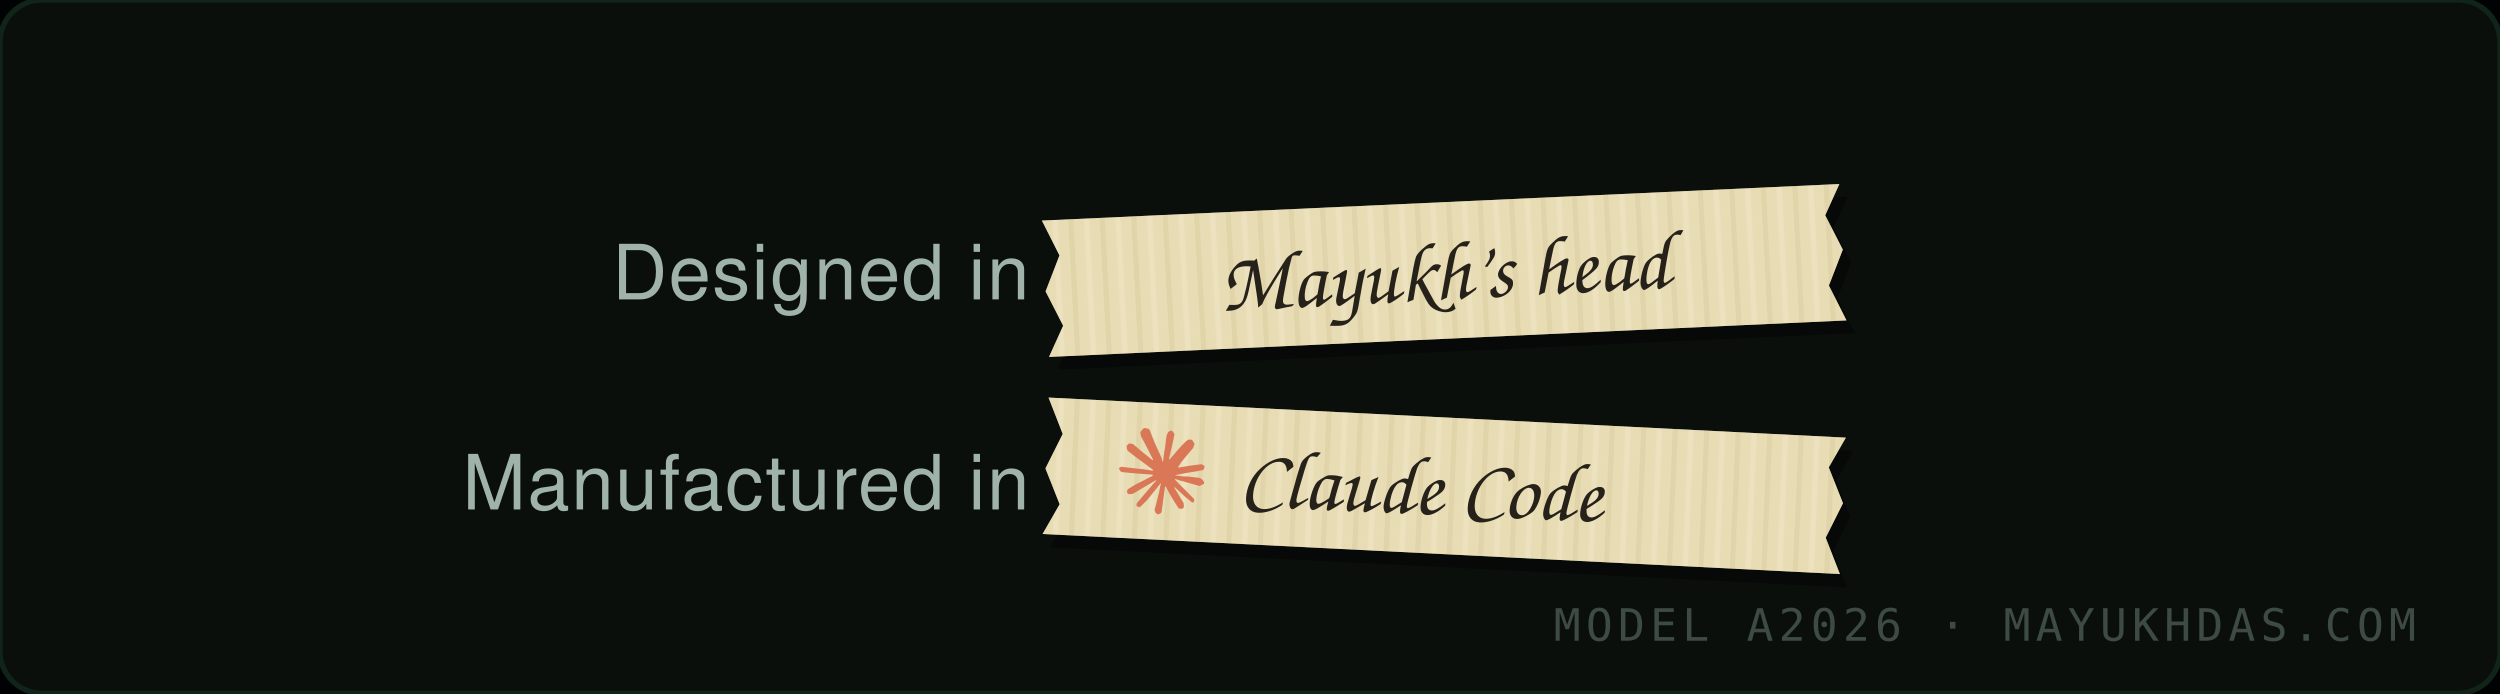
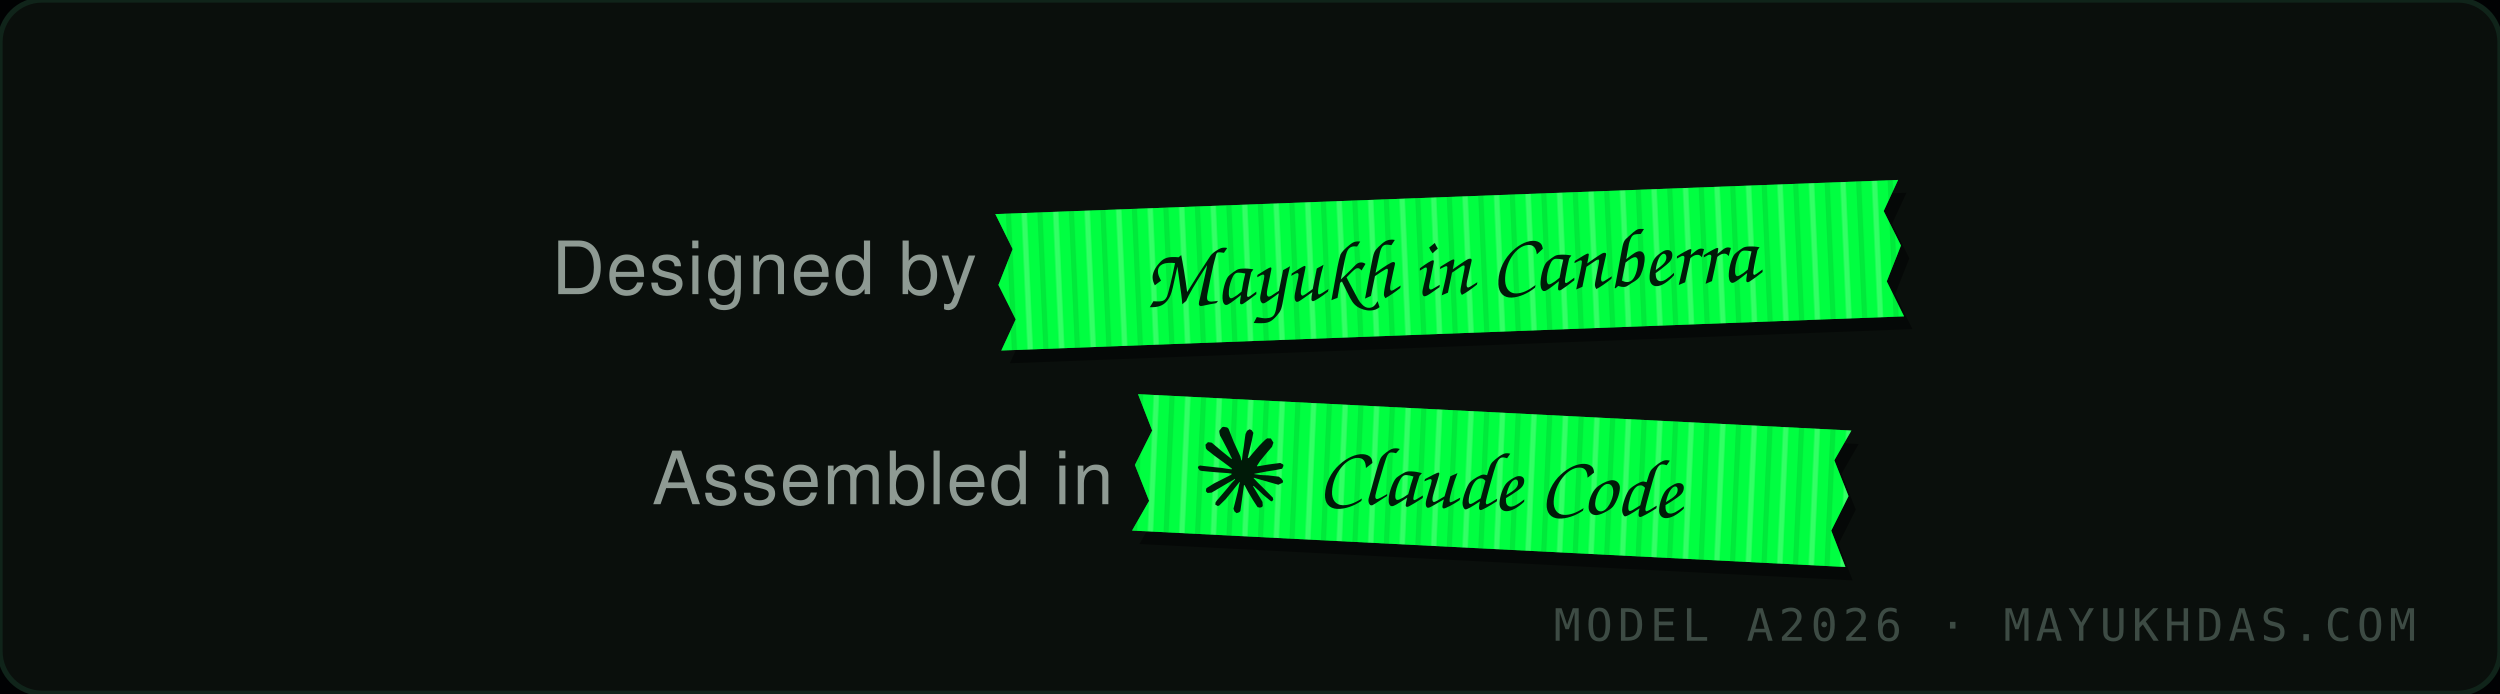
- <svg xmlns="http://www.w3.org/2000/svg" viewBox="22 68 476 132" width="476" height="132" role="img" aria-label="This website: designed in Mayukh's head, manufactured in Claude Code">
+ <svg xmlns="http://www.w3.org/2000/svg" viewBox="22 68 476 132" width="476" height="132" role="img" aria-label="This website: designed by Mayukh in Canberra, assembled in Claude Code">
  <style>
.t{font-family:ui-monospace,'JetBrains Mono','SF Mono',SFMono-Regular,Menlo,Consolas,monospace}
</style>
  <defs>
    <pattern id="grain" width="6" height="27" patternUnits="userSpaceOnUse">
-       <rect width="6" height="27" fill="#e8dcb5" />
-       <rect x="0" width="1" height="27" fill="#d9cc9f" />
-       <rect x="3" width="1" height="27" fill="#f1e8c9" />
+       <rect width="6" height="27" fill="#00ff41" />
+       <rect x="0" width="1" height="27" fill="#00d936" />
+       <rect x="3" width="1" height="27" fill="#5cff84" />
    </pattern>
  </defs>
  <rect x="1" y="1" width="518" height="304" rx="12" fill="#010203" stroke="#10241a" />
  <rect x="1" y="1" width="518" height="3" rx="1.5" fill="#00ff41" opacity=".55" />
  <rect x="22" y="20" width="34" height="34" rx="9" fill="#00ff41" />
  <text class="t" x="39" y="43" text-anchor="middle" font-size="15" font-weight="700" fill="#010203">&gt;_</text>
  <text class="t" x="68" y="36" font-size="14.5" fill="#d8e4dc" font-weight="600">This Website · mayukhdas.com</text>
  <text class="t" x="68" y="51" font-size="9" fill="#7d8f85" letter-spacing="1.1">HTML · CSS · JAVASCRIPT · CLOUDFLARE WORKERS</text>
  <rect x="22" y="68" width="476" height="132" rx="8" fill="#0a0f0c" stroke="#10241a" />
  <clipPath id="c">
    <rect x="22" y="68" width="476" height="132" rx="8" />
  </clipPath>
  <g clip-path="url(#c)">
    <g transform="translate(22,68)">
-       <g font-family="-apple-system,'Helvetica Neue',Helvetica,Arial,sans-serif" font-size="14.5" letter-spacing=".3">
-         <text x="196" y="57" text-anchor="end" fill="#9fb3a8">Designed in</text>
-         <text x="204" y="57" fill="#56645c">California.</text>
-         <text x="196" y="97" text-anchor="end" fill="#9fb3a8">Manufactured in</text>
-         <text x="204" y="97" fill="#56645c">China.</text>
+       <g font-family="-apple-system,'SF Pro Text','Helvetica Neue',Helvetica,Arial,sans-serif" font-size="14" font-weight="300" letter-spacing=".35" fill="#8e9a93">
+         <text x="186" y="56" text-anchor="end">Designed by</text>
+         <text x="194" y="56" fill="#4a5750">Apple in California</text>
+         <text x="212" y="96" text-anchor="end">Assembled in</text>
+         <text x="220" y="96" fill="#4a5750">China</text>
      </g>
-       <g transform="rotate(-3 275 52)">
-         <polygon points="199.0,38.0 351.0,39.0 348.0,44.8 351.0,51.5 348.0,58.2 351.0,65.0 199.0,64.0 202.0,58.2 199.0,51.5 202.0,44.8" fill="#000" opacity=".4" transform="translate(1.5,2.5)" />
-         <polygon points="199.0,38.0 351.0,39.0 348.0,44.8 351.0,51.5 348.0,58.2 351.0,65.0 199.0,64.0 202.0,58.2 199.0,51.5 202.0,44.8" fill="#e8dcb5" />
-         <polygon points="199.0,38.0 351.0,39.0 348.0,44.8 351.0,51.5 348.0,58.2 351.0,65.0 199.0,64.0 202.0,58.2 199.0,51.5 202.0,44.8" fill="url(#grain)" opacity=".5" />
-         <text x="275" y="57" text-anchor="middle" font-family="'Bradley Hand','Marker Felt','Segoe Print','Comic Sans MS',cursive" font-size="16" fill="#26221a">Mayukh’s head</text>
+       <g transform="rotate(-2.5 276 50)">
+         <polygon points="190.0,37.0 362.0,38.0 359.0,43.8 362.0,50.5 359.0,57.2 362.0,64.0 190.0,63.0 193.0,57.2 190.0,50.5 193.0,43.8" fill="#000" opacity=".45" transform="translate(1.5,2.5)" />
+         <polygon points="190.0,37.0 362.0,38.0 359.0,43.8 362.0,50.5 359.0,57.2 362.0,64.0 190.0,63.0 193.0,57.2 190.0,50.5 193.0,43.8" fill="#00ff41" />
+         <polygon points="190.0,37.0 362.0,38.0 359.0,43.8 362.0,50.5 359.0,57.2 362.0,64.0 190.0,63.0 193.0,57.2 190.0,50.5 193.0,43.8" fill="url(#grain)" opacity=".55" />
+         <text x="276" y="56" text-anchor="middle" font-family="'Bradley Hand','Marker Felt','Segoe Print','Comic Sans MS',cursive" font-size="16" fill="#001a08">Mayukh in Canberra</text>
      </g>
-       <g transform="rotate(2.5 275 92)">
-         <polygon points="199.0,79.0 351.0,80.0 348.0,85.8 351.0,92.5 348.0,99.2 351.0,106.0 199.0,105.0 202.0,99.2 199.0,92.5 202.0,85.8" fill="#000" opacity=".4" transform="translate(1.5,2.5)" />
-         <polygon points="199.0,79.0 351.0,80.0 348.0,85.8 351.0,92.5 348.0,99.2 351.0,106.0 199.0,105.0 202.0,99.2 199.0,92.5 202.0,85.8" fill="#e8dcb5" />
-         <polygon points="199.0,79.0 351.0,80.0 348.0,85.8 351.0,92.5 348.0,99.2 351.0,106.0 199.0,105.0 202.0,99.2 199.0,92.5 202.0,85.8" fill="url(#grain)" opacity=".5" />
-         <g transform="translate(213,84) scale(.68)">
-           <path d="m4.714 15.956 4.717-2.647.079-.231-.079-.128h-.231l-.789-.049-2.696-.073-2.337-.097-2.265-.121-.571-.121-.534-.704.055-.352.48-.322.686.061 1.518.103 2.277.158 1.651.097 2.447.255h.389l.055-.158-.134-.097-.103-.097L6.973 9.836l-2.55-1.688-1.336-.971-.723-.492-.364-.461-.158-1.008.656-.723.88.061.225.061.892.686 1.906 1.475 2.489 1.834.364.303.146-.103.018-.073-.164-.273-1.354-2.447-1.445-2.489-.643-1.032-.17-.619c-.061-.255-.103-.467-.103-.729L6.287.134 6.7 0l.996.134.419.364.619 1.415 1.002 2.228 1.554 3.03.455.898.243.832.091.255h.158v-.146l.128-1.706.237-2.095.231-2.696.079-.759.376-.911.747-.492.583.279.48.686-.067.443-.285 1.852-.559 2.902-.364 1.943h.212l.243-.243.984-1.305 1.651-2.064.729-.82.85-.905.546-.431h1.032l.759 1.129-.34 1.166-1.062 1.348-.88 1.141-1.263 1.7-.789 1.36.073.109.188-.018 2.853-.607 1.542-.279 1.84-.316.832.389.091.395-.328.807-1.967.486-2.307.461-3.436.814-.043.03.049.061 1.548.146.662.036h1.621l3.018.225.789.522.474.638-.079.486-1.214.619-1.639-.389-3.825-.911-1.311-.328h-.182v.109l1.093 1.069 2.003 1.809 2.507 2.331.128.577-.322.455-.34-.049-2.204-1.657-.85-.747-1.925-1.621h-.128v.17l.443.65 2.344 3.521.121 1.081-.17.352-.607.212-.668-.121-1.372-1.925L14.38 17.959l-1.141-1.943-.14.079-.674 7.255-.316.37-.729.279-.607-.461-.322-.747.322-1.475.389-1.925.316-1.53.285-1.9.17-.631-.012-.043-.14.018-1.433 1.967-2.18 2.945-1.724 1.846-.413.164-.716-.37.067-.662.401-.589 2.386-3.036 1.439-1.882.929-1.087-.006-.158h-.055l-6.338 4.116-1.129.146-.486-.455.061-.747.231-.243 1.906-1.311Z" fill="#d97757" />
+       <g transform="rotate(2.5 284 92)">
+         <polygon points="216.0,78.0 352.0,79.0 349.0,84.8 352.0,91.5 349.0,98.2 352.0,105.0 216.0,104.0 219.0,98.2 216.0,91.5 219.0,84.8" fill="#000" opacity=".45" transform="translate(1.5,2.5)" />
+         <polygon points="216.0,78.0 352.0,79.0 349.0,84.8 352.0,91.5 349.0,98.2 352.0,105.0 216.0,104.0 219.0,98.2 216.0,91.5 219.0,84.8" fill="#00ff41" />
+         <polygon points="216.0,78.0 352.0,79.0 349.0,84.8 352.0,91.5 349.0,98.2 352.0,105.0 216.0,104.0 219.0,98.2 216.0,91.5 219.0,84.8" fill="url(#grain)" opacity=".55" />
+         <g transform="translate(228,83.500) scale(.68)">
+           <path d="m4.714 15.956 4.717-2.647.079-.231-.079-.128h-.231l-.789-.049-2.696-.073-2.337-.097-2.265-.121-.571-.121-.534-.704.055-.352.48-.322.686.061 1.518.103 2.277.158 1.651.097 2.447.255h.389l.055-.158-.134-.097-.103-.097L6.973 9.836l-2.55-1.688-1.336-.971-.723-.492-.364-.461-.158-1.008.656-.723.88.061.225.061.892.686 1.906 1.475 2.489 1.834.364.303.146-.103.018-.073-.164-.273-1.354-2.447-1.445-2.489-.643-1.032-.17-.619c-.061-.255-.103-.467-.103-.729L6.287.134 6.7 0l.996.134.419.364.619 1.415 1.002 2.228 1.554 3.03.455.898.243.832.091.255h.158v-.146l.128-1.706.237-2.095.231-2.696.079-.759.376-.911.747-.492.583.279.48.686-.067.443-.285 1.852-.559 2.902-.364 1.943h.212l.243-.243.984-1.305 1.651-2.064.729-.82.85-.905.546-.431h1.032l.759 1.129-.34 1.166-1.062 1.348-.88 1.141-1.263 1.7-.789 1.36.073.109.188-.018 2.853-.607 1.542-.279 1.84-.316.832.389.091.395-.328.807-1.967.486-2.307.461-3.436.814-.043.03.049.061 1.548.146.662.036h1.621l3.018.225.789.522.474.638-.079.486-1.214.619-1.639-.389-3.825-.911-1.311-.328h-.182v.109l1.093 1.069 2.003 1.809 2.507 2.331.128.577-.322.455-.34-.049-2.204-1.657-.85-.747-1.925-1.621h-.128v.17l.443.65 2.344 3.521.121 1.081-.17.352-.607.212-.668-.121-1.372-1.925L14.38 17.959l-1.141-1.943-.14.079-.674 7.255-.316.37-.729.279-.607-.461-.322-.747.322-1.475.389-1.925.316-1.53.285-1.9.17-.631-.012-.043-.14.018-1.433 1.967-2.18 2.945-1.724 1.846-.413.164-.716-.37.067-.662.401-.589 2.386-3.036 1.439-1.882.929-1.087-.006-.158h-.055l-6.338 4.116-1.129.146-.486-.455.061-.747.231-.243 1.906-1.311Z" fill="#001a08" />
        </g>
-         <text x="236" y="98" font-family="'Bradley Hand','Marker Felt','Segoe Print','Comic Sans MS',cursive" font-size="16" fill="#26221a">Claude Code</text>
+         <text x="251" y="97" font-family="'Bradley Hand','Marker Felt','Segoe Print','Comic Sans MS',cursive" font-size="16" fill="#001a08">Claude Code</text>
      </g>
      <text class="t" x="460" y="122" text-anchor="end" font-size="8.5" fill="#3d4b44" letter-spacing="1">MODEL A2026 · MAYUKHDAS.COM</text>
    </g>
  </g>
  <text class="t" x="22" y="224" font-size="11.5" fill="#9fb3a8">A portfolio that behaves like a terminal: an AI you can ask about</text>
  <text class="t" x="22" y="242" font-size="11.5" fill="#9fb3a8">me that answers only from these pages, scroll-driven animation,</text>
  <text class="t" x="22" y="260" font-size="11.5" fill="#9fb3a8">and write-ups that each carry something to play with.</text>
  <line x1="22" y1="272" x2="498" y2="272" stroke="#10241a" />
  <text class="t" x="22" y="291" font-size="10.5" fill="#00ff41" opacity=".85">› github.com/Mayukh-D/mayukh-d.github.io</text>
</svg>
